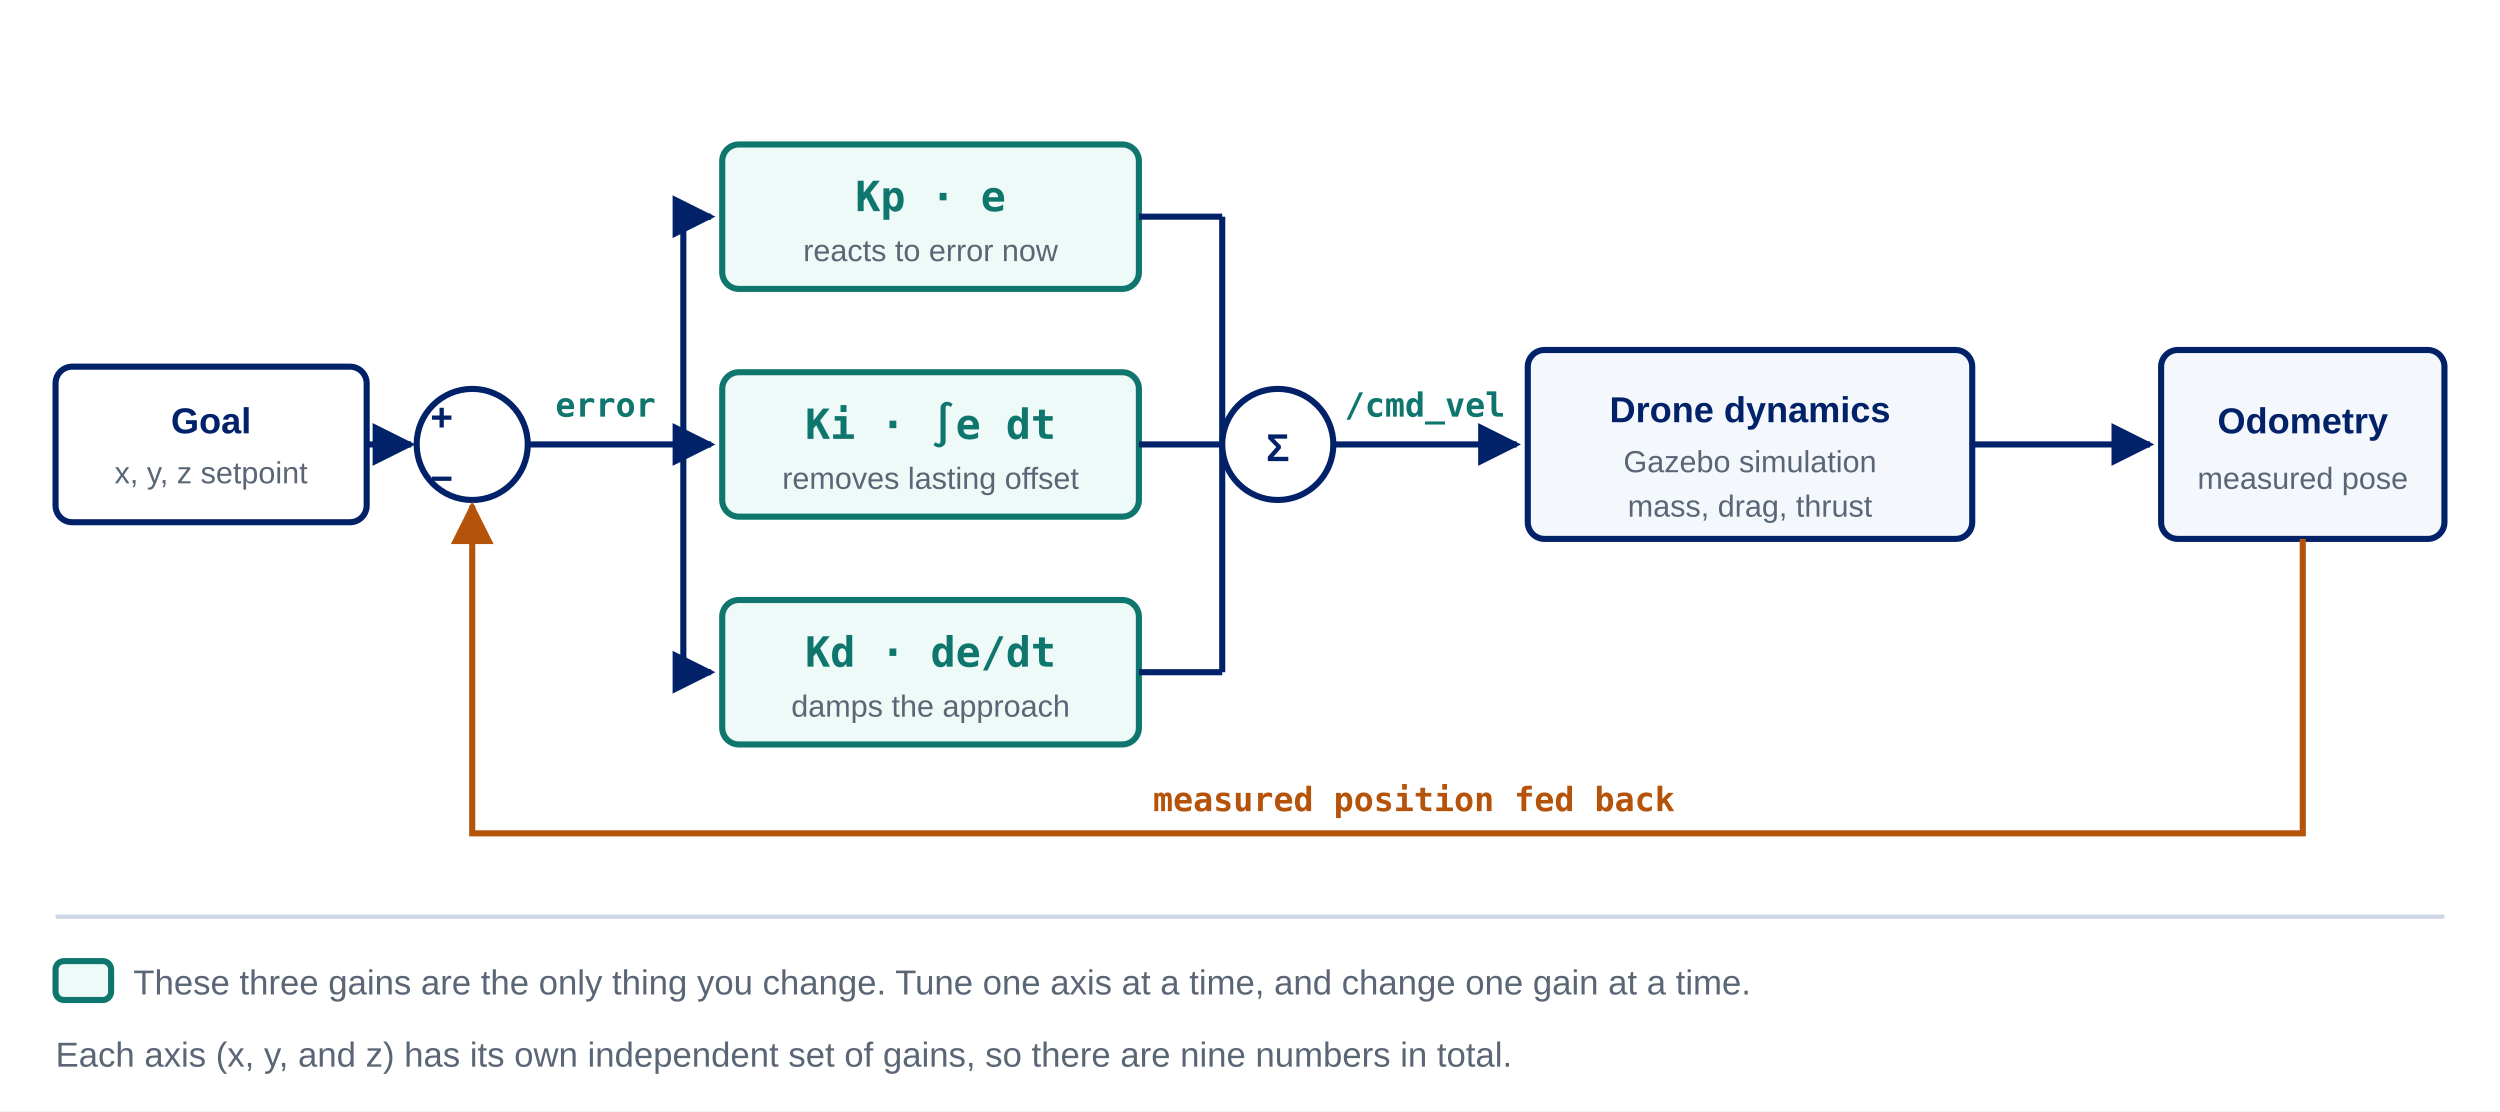
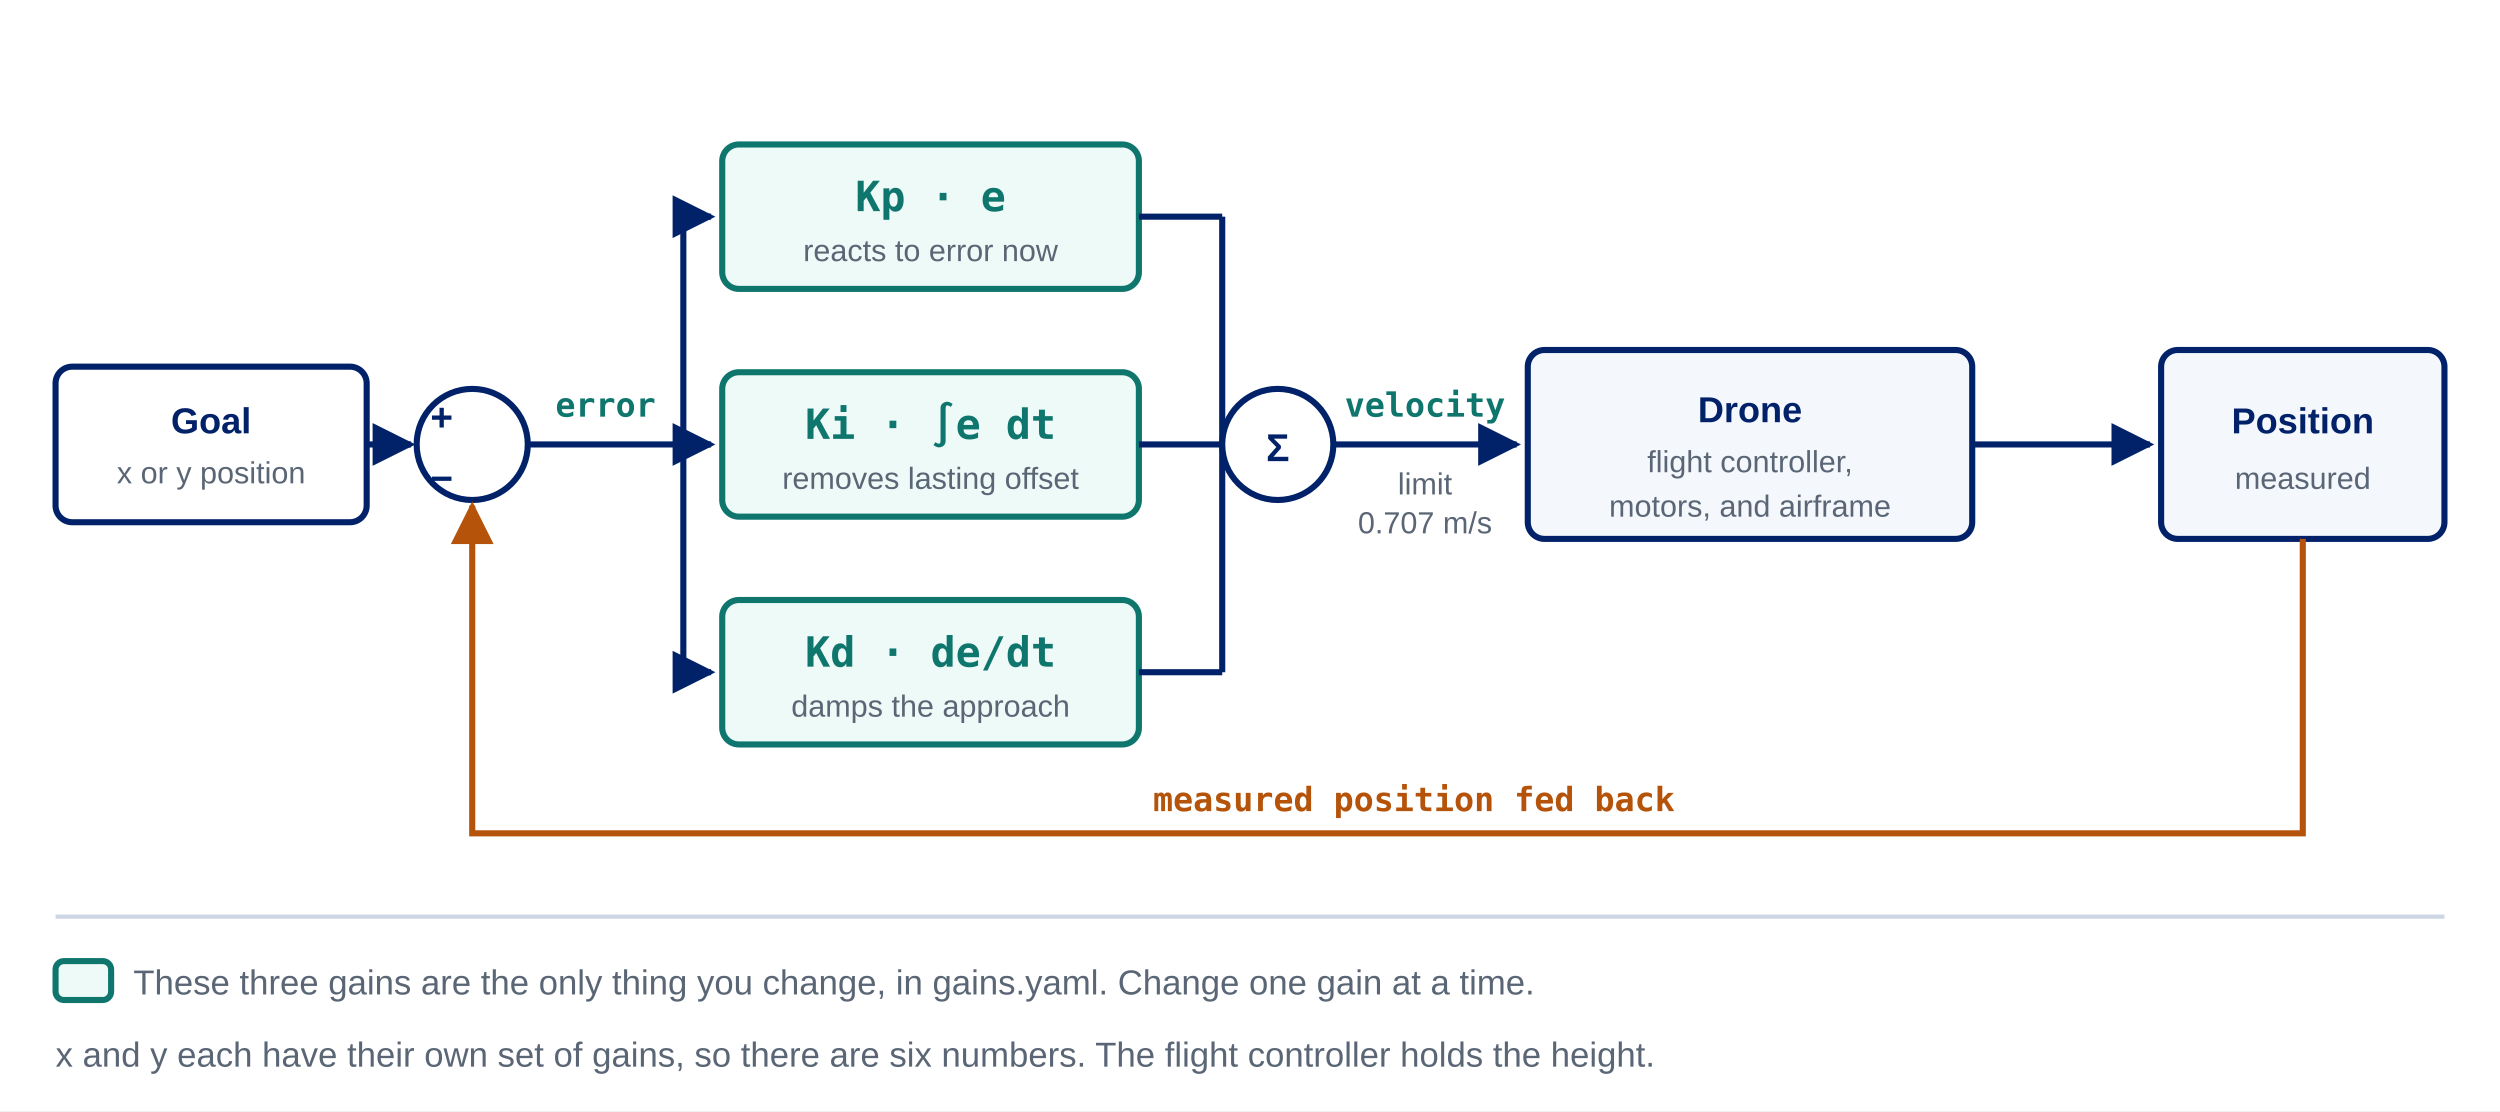
<svg xmlns="http://www.w3.org/2000/svg" viewBox="0 0 900 400" role="img" aria-labelledby="t d">
  <style>
    .blk    { fill: #ffffff; stroke: #012169; stroke-width: 2.2; }
    .tune   { fill: #eefaf7; stroke: #0f766e; stroke-width: 2.2; }
    .plant  { fill: #f4f7fc; stroke: #012169; stroke-width: 2.2; }
    .n      { font-family: "Segoe UI", Arial, sans-serif; font-size: 13px; font-weight: 700; fill: #012169; }
    .nt     { font-family: "Cascadia Code", Consolas, monospace; font-size: 15px; font-weight: 700; fill: #0f766e; }
    .s      { font-family: "Segoe UI", Arial, sans-serif; font-size: 11px; fill: #5a6675; }
    .sig    { font-family: "Cascadia Code", Consolas, monospace; font-size: 12px; fill: #0f766e; font-weight: 700; }
    .wire   { stroke: #012169; stroke-width: 2.2; fill: none; }
    .flow   { stroke: #012169; stroke-width: 2.2; fill: none; marker-end: url(#a); }
    .fb     { stroke: #b45309; stroke-width: 2.2; fill: none; marker-end: url(#b); }
    .op     { font-family: "Segoe UI", Arial, sans-serif; font-size: 14px; font-weight: 700; fill: #012169; }
    .note   { font-family: "Segoe UI", Arial, sans-serif; font-size: 12.5px; fill: #5a6675; }
  </style>
  <defs>
    <marker id="a" viewBox="0 0 10 10" refX="9" refY="5" markerWidth="7" markerHeight="7" orient="auto-start-reverse">
      <path d="M 0 0 L 10 5 L 0 10 z" fill="#012169" />
    </marker>
    <marker id="b" viewBox="0 0 10 10" refX="9" refY="5" markerWidth="7" markerHeight="7" orient="auto-start-reverse">
      <path d="M 0 0 L 10 5 L 0 10 z" fill="#b45309" />
    </marker>
  </defs>
  <rect width="900" height="400" fill="#ffffff" />
  <rect class="blk" x="20" y="132" width="112" height="56" rx="6" />
  <text class="n" x="76" y="156" text-anchor="middle">Goal</text>
-   <text class="s" x="76" y="174" text-anchor="middle">x, y, z setpoint</text>
+   <text class="s" x="76" y="174" text-anchor="middle">x or y position</text>
  <line class="flow" x1="132" y1="160" x2="148" y2="160" />
  <circle cx="170" cy="160" r="20" fill="#ffffff" stroke="#012169" stroke-width="2.2" />
  <text class="op" x="159" y="155" text-anchor="middle">+</text>
  <text class="op" x="159" y="177" text-anchor="middle">−</text>
  <line class="wire" x1="190" y1="160" x2="246" y2="160" />
  <text class="sig" x="218" y="150" text-anchor="middle">error</text>
  <line class="wire" x1="246" y1="78" x2="246" y2="242" />
  <line class="flow" x1="246" y1="78" x2="256" y2="78" />
  <line class="flow" x1="246" y1="160" x2="256" y2="160" />
  <line class="flow" x1="246" y1="242" x2="256" y2="242" />
  <rect class="tune" x="260" y="52" width="150" height="52" rx="6" />
  <text class="nt" x="335" y="76" text-anchor="middle">Kp · e</text>
  <text class="s" x="335" y="94" text-anchor="middle">reacts to error now</text>
  <rect class="tune" x="260" y="134" width="150" height="52" rx="6" />
  <text class="nt" x="335" y="158" text-anchor="middle">Ki · ∫e dt</text>
  <text class="s" x="335" y="176" text-anchor="middle">removes lasting offset</text>
  <rect class="tune" x="260" y="216" width="150" height="52" rx="6" />
  <text class="nt" x="335" y="240" text-anchor="middle">Kd · de/dt</text>
  <text class="s" x="335" y="258" text-anchor="middle">damps the approach</text>
  <line class="wire" x1="410" y1="78" x2="440" y2="78" />
  <line class="wire" x1="410" y1="160" x2="440" y2="160" />
  <line class="wire" x1="410" y1="242" x2="440" y2="242" />
  <line class="wire" x1="440" y1="78" x2="440" y2="242" />
  <circle cx="460" cy="160" r="20" fill="#ffffff" stroke="#012169" stroke-width="2.2" />
  <text class="op" x="460" y="166" text-anchor="middle">Σ</text>
  <line class="flow" x1="480" y1="160" x2="546" y2="160" />
-   <text class="sig" x="513" y="150" text-anchor="middle">/cmd_vel</text>
+   <text class="sig" x="513" y="150" text-anchor="middle">velocity</text>
+   <text class="s" x="513" y="178" text-anchor="middle">limit</text>
+   <text class="s" x="513" y="192" text-anchor="middle">0.707 m/s</text>
  <rect class="plant" x="550" y="126" width="160" height="68" rx="6" />
-   <text class="n" x="630" y="152" text-anchor="middle">Drone dynamics</text>
-   <text class="s" x="630" y="170" text-anchor="middle">Gazebo simulation</text>
-   <text class="s" x="630" y="186" text-anchor="middle">mass, drag, thrust</text>
+   <text class="n" x="630" y="152" text-anchor="middle">Drone</text>
+   <text class="s" x="630" y="170" text-anchor="middle">flight controller,</text>
+   <text class="s" x="630" y="186" text-anchor="middle">motors, and airframe</text>
  <line class="flow" x1="710" y1="160" x2="774" y2="160" />
  <rect class="plant" x="778" y="126" width="102" height="68" rx="6" />
-   <text class="n" x="829" y="156" text-anchor="middle">Odometry</text>
-   <text class="s" x="829" y="176" text-anchor="middle">measured pose</text>
+   <text class="n" x="829" y="156" text-anchor="middle">Position</text>
+   <text class="s" x="829" y="176" text-anchor="middle">measured</text>
  <path class="fb" d="M 829 194 L 829 300 L 170 300 L 170 182" />
  <text class="sig" x="509" y="292" text-anchor="middle" style="fill:#b45309">measured position fed back</text>
  <line x1="20" y1="330" x2="880" y2="330" stroke="#cdd6e4" stroke-width="1.5" />
  <rect class="tune" x="20" y="346" width="20" height="14" rx="3" />
-   <text class="note" x="48" y="358">These three gains are the only thing you change. Tune one axis at a time, and change one gain at a time.</text>
-   <text class="note" x="20" y="384">Each axis (x, y, and z) has its own independent set of gains, so there are nine numbers in total.</text>
+   <text class="note" x="48" y="358">These three gains are the only thing you change, in gains.yaml. Change one gain at a time.</text>
+   <text class="note" x="20" y="384">x and y each have their own set of gains, so there are six numbers. The flight controller holds the height.</text>
</svg>
